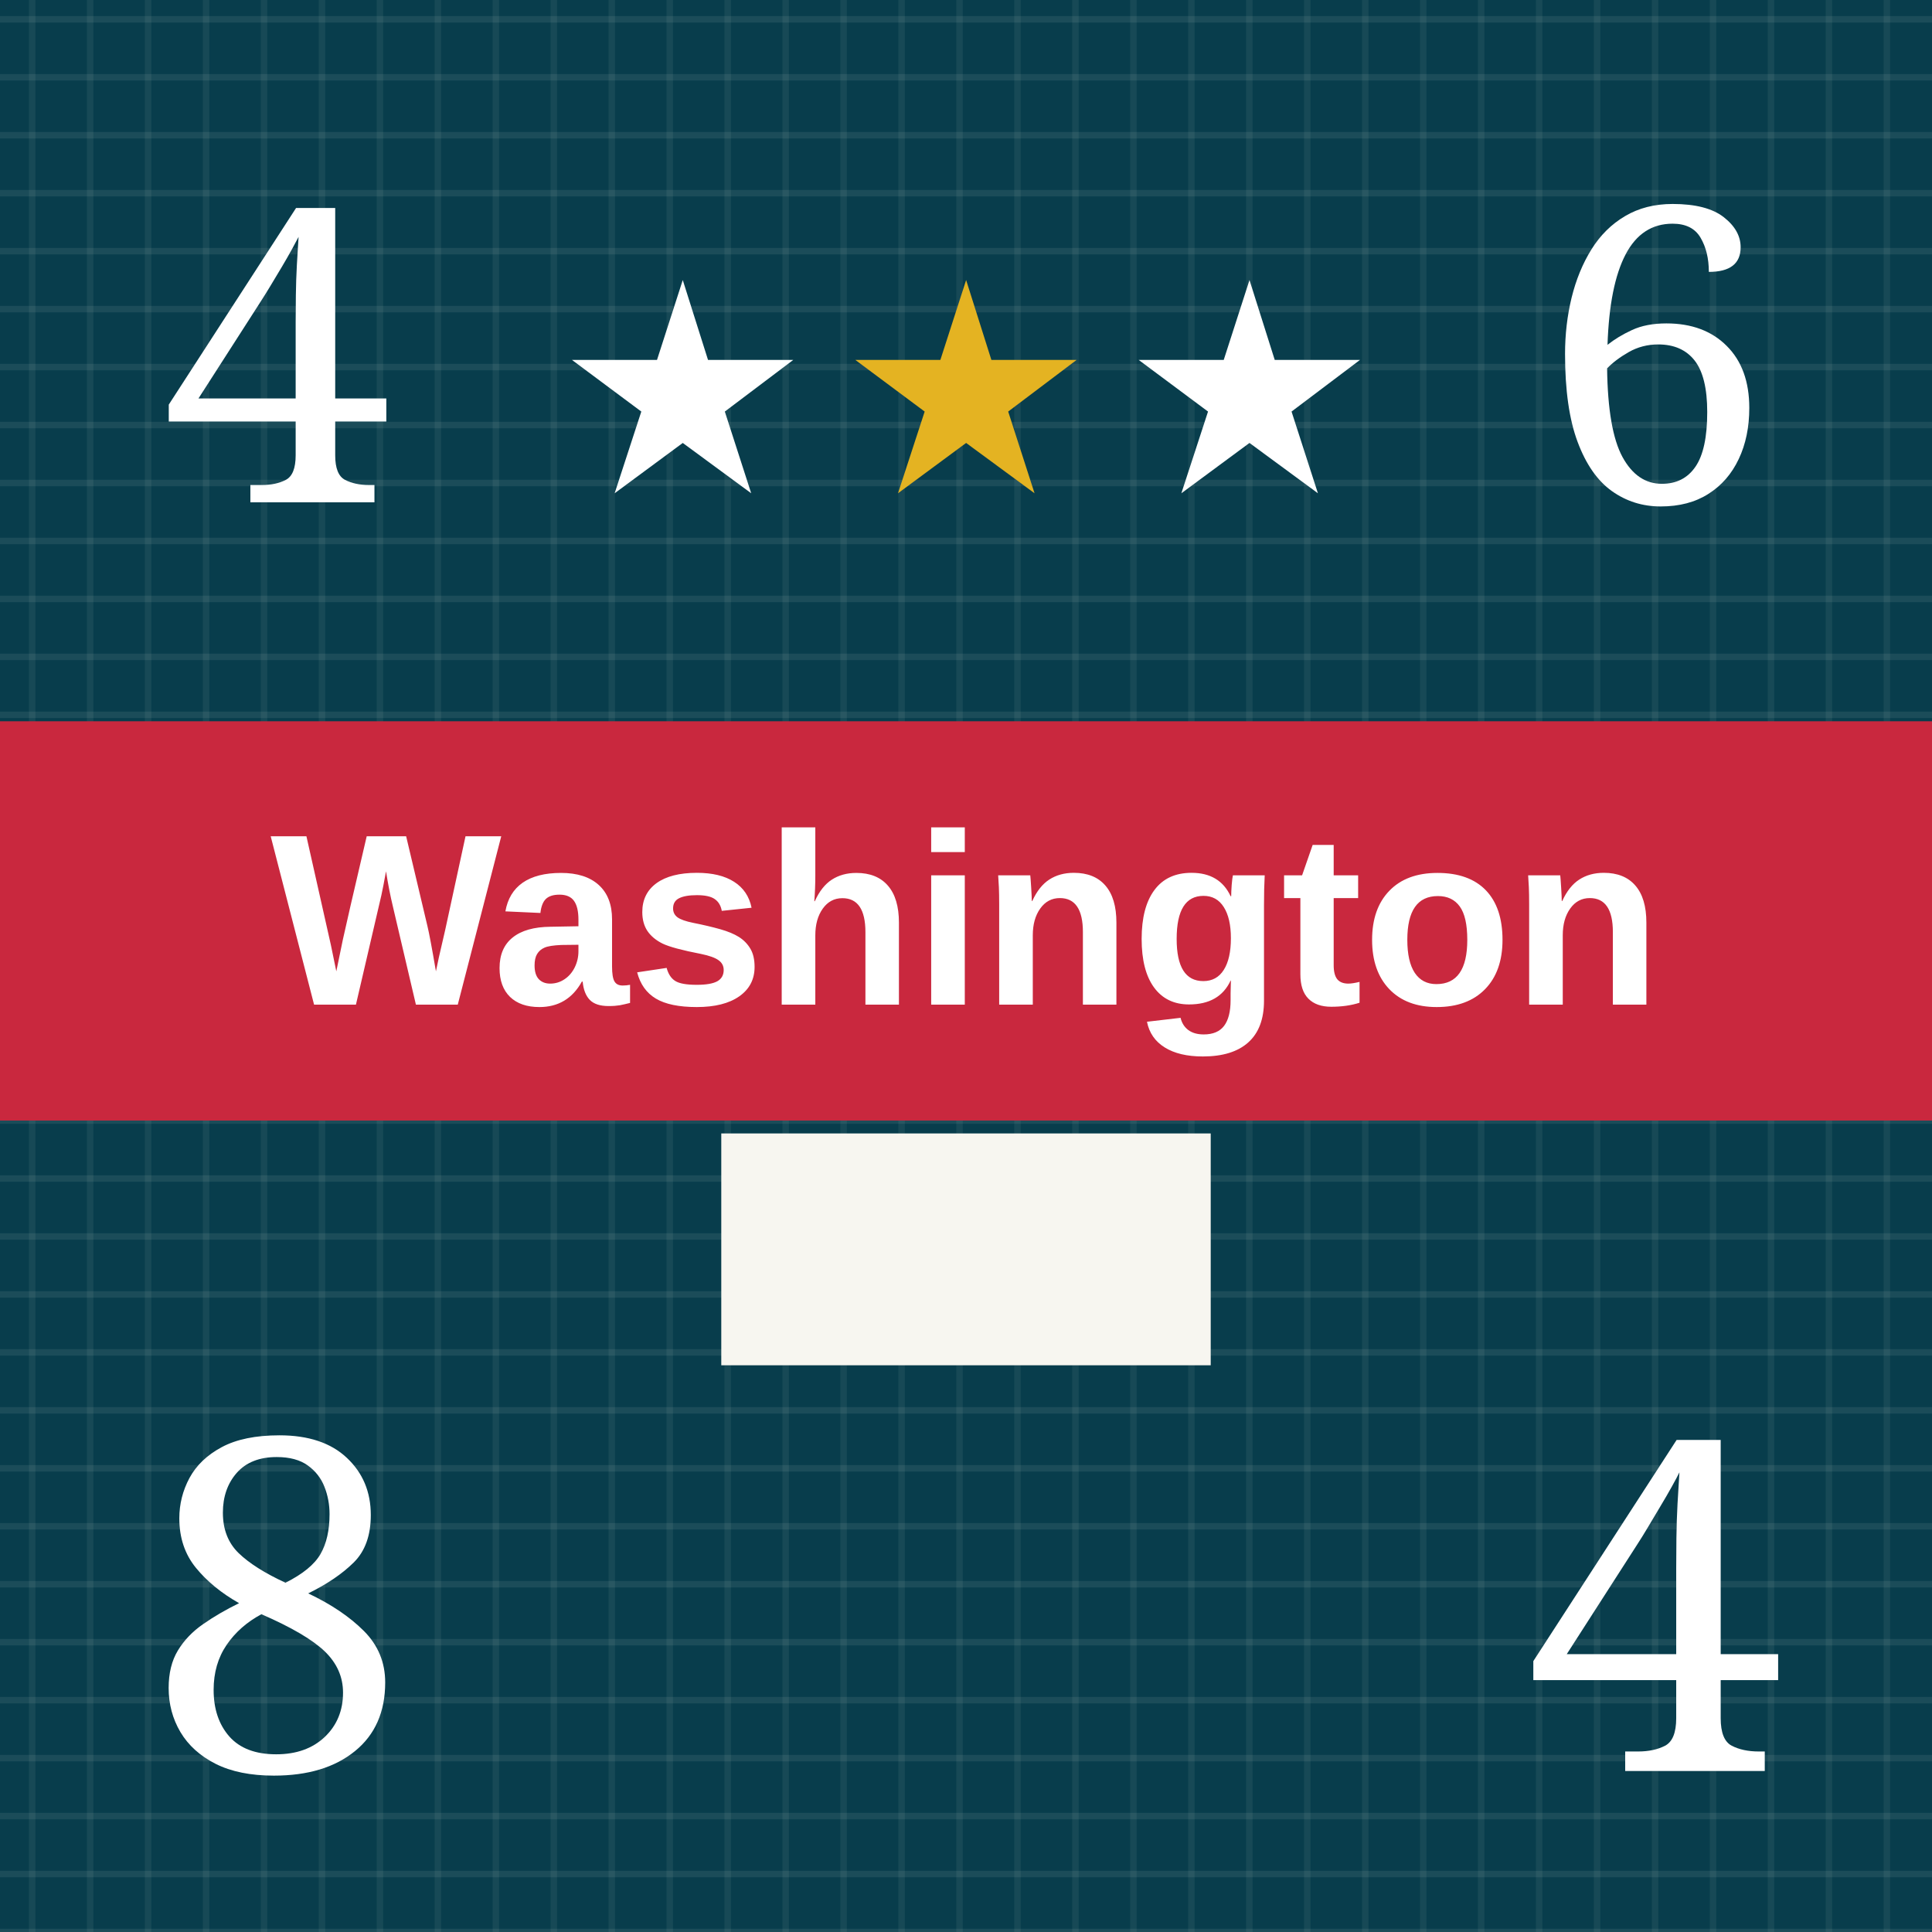
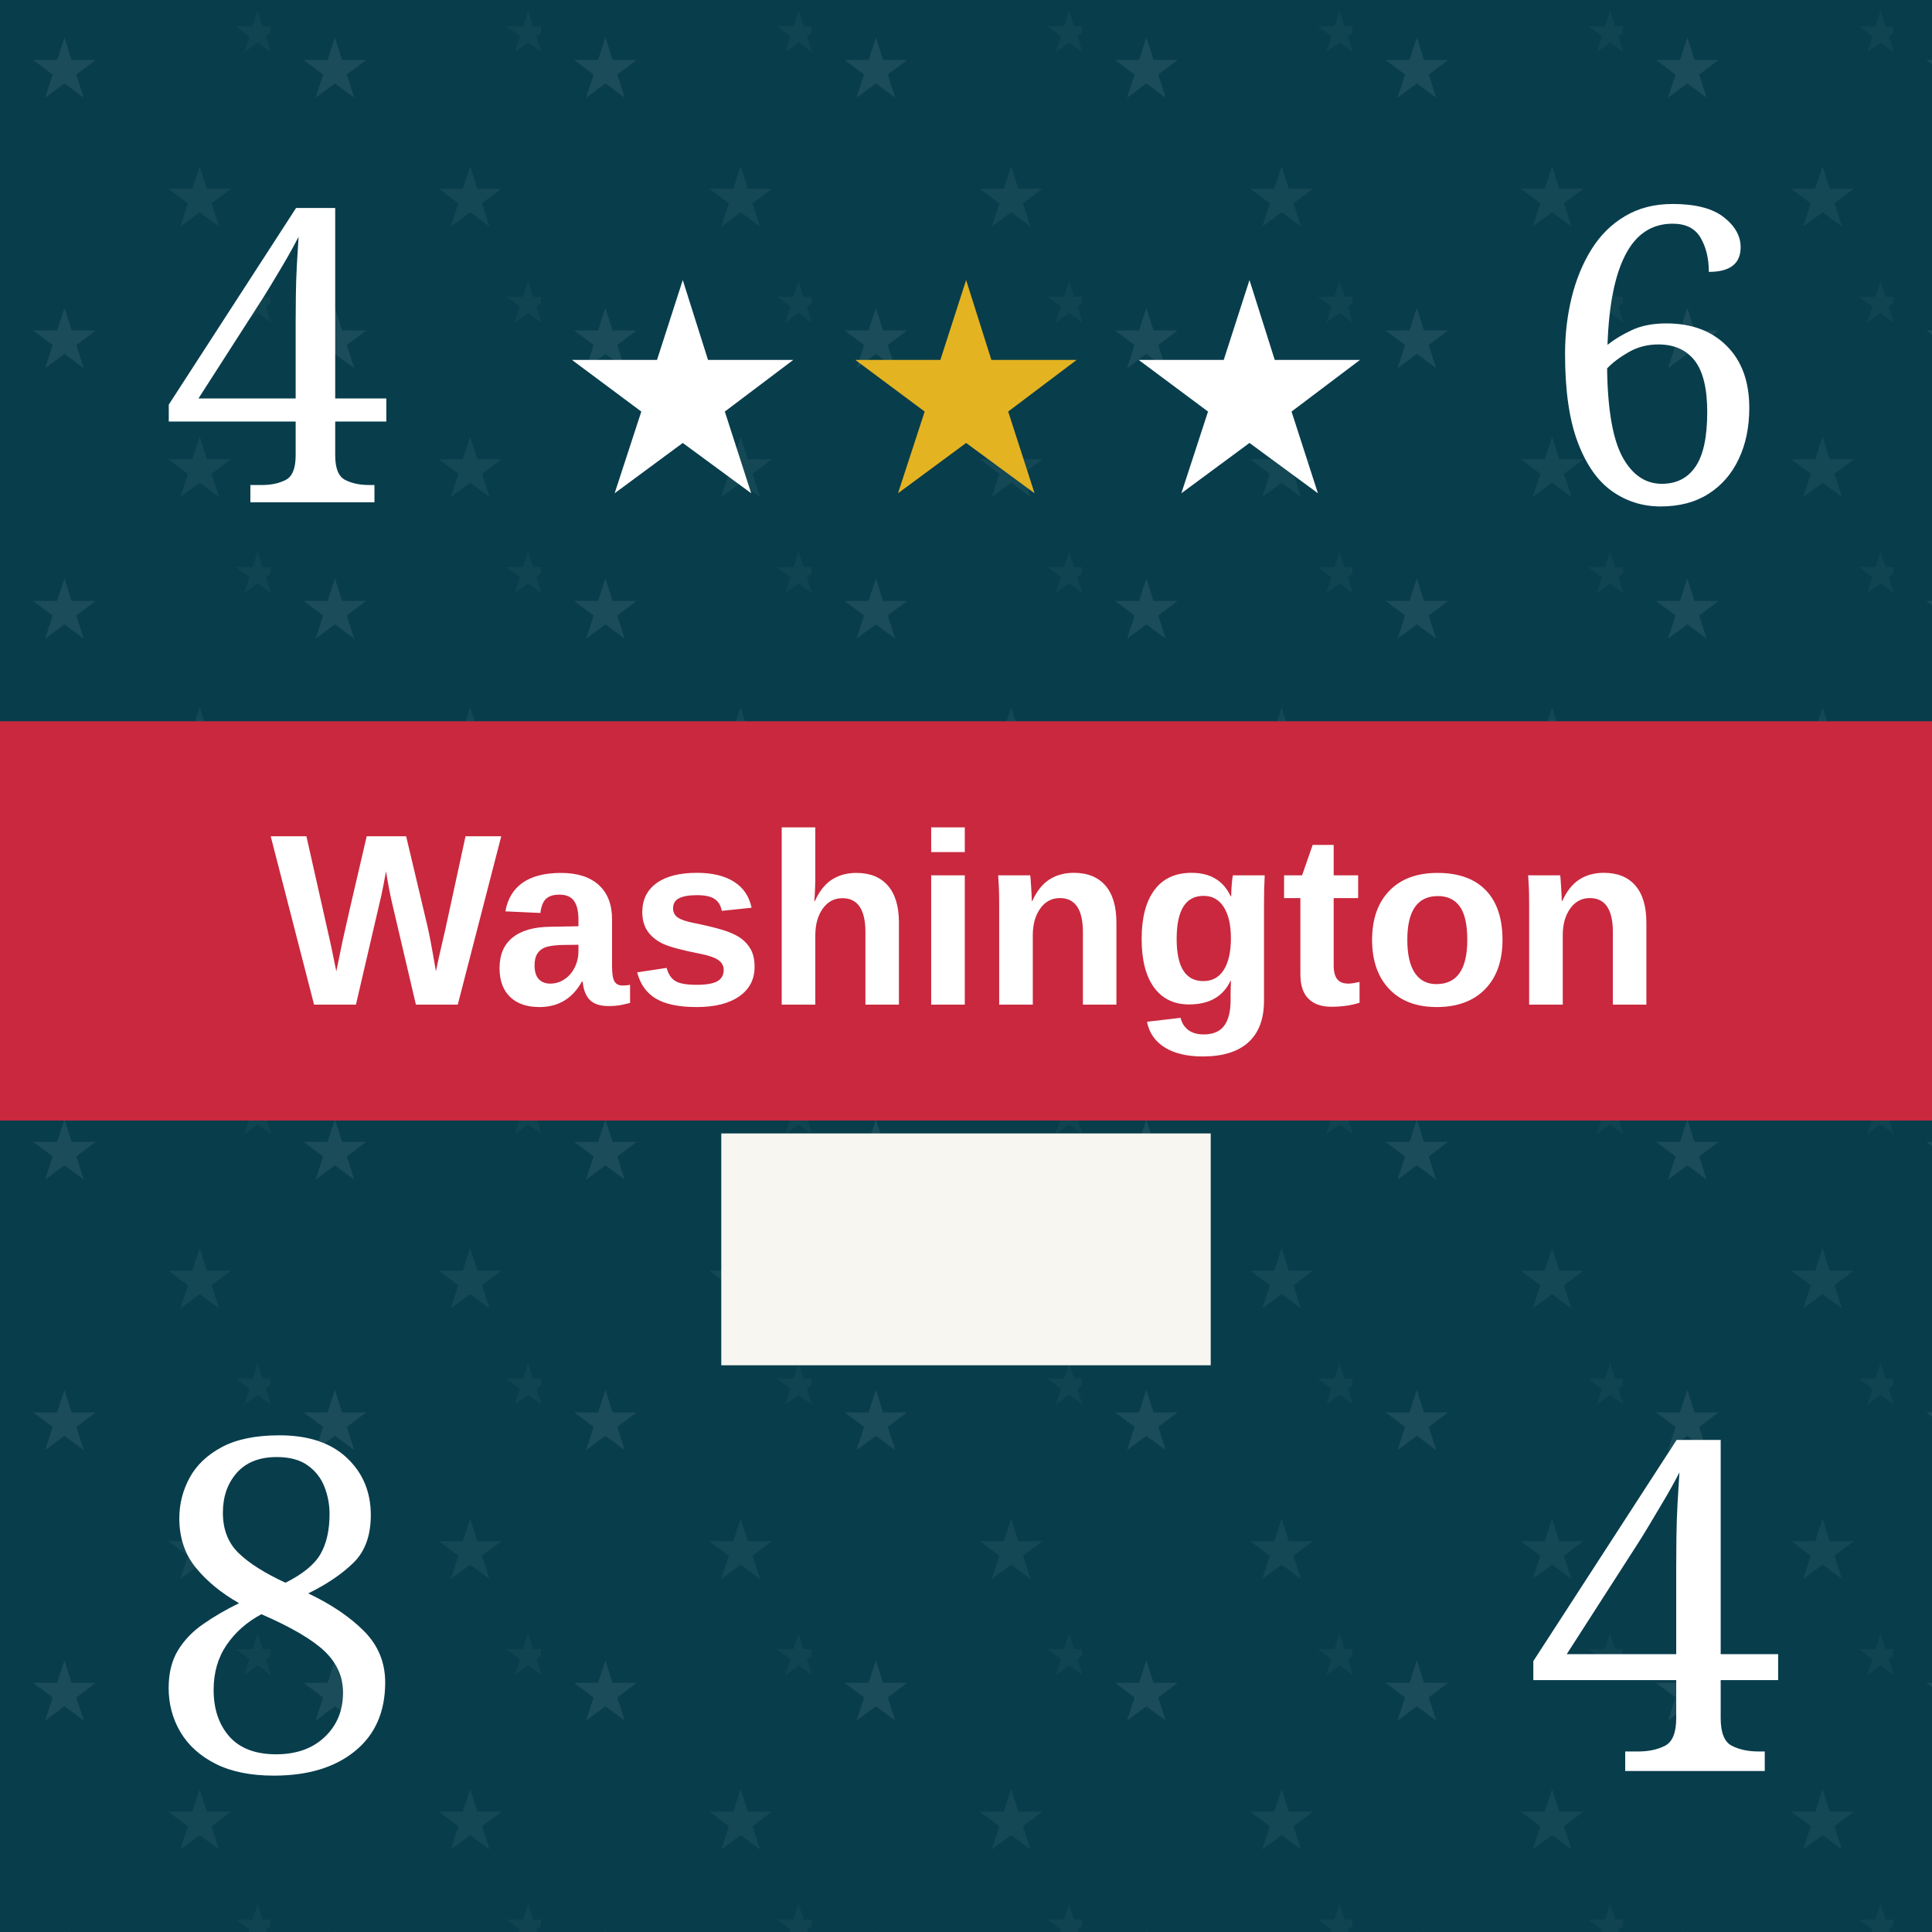
<svg xmlns="http://www.w3.org/2000/svg" viewBox="0 0 300 300" role="img" aria-labelledby="title desc">
  <defs>
    <pattern id="blueTexture" width="18" height="18" patternUnits="userSpaceOnUse">
      <rect width="18" height="18" fill="#083d4c" />
      <path d="M0 3H18 M0 12H18" stroke="#b7d0c6" stroke-opacity=".11" stroke-width="1" />
      <path d="M5 0V18 M14 0V18" stroke="#d3e0d2" stroke-opacity=".08" stroke-width="1" />
+     </pattern>
+     <pattern id="americanLeaderTexture" width="42" height="42" patternUnits="userSpaceOnUse">
+       <rect width="42" height="42" fill="#083d4c" />
+       <text x="10" y="15" fill="#b7d0c6" fill-opacity=".11" font-family="Georgia, serif" font-size="13" text-anchor="middle">★</text>
+       <text x="31" y="35" fill="#b7d0c6" fill-opacity=".08" font-family="Georgia, serif" font-size="13" text-anchor="middle">★</text>
+       <text x="40" y="8" fill="#b7d0c6" fill-opacity=".05" font-family="Georgia, serif" font-size="9" text-anchor="middle">★</text>
    </pattern>
    <pattern id="redTexture" width="24" height="24" patternUnits="userSpaceOnUse">
      <rect width="24" height="24" fill="#d94234" />
      <path d="M0 0L24 24M24 0L0 24" stroke="#ffc0a4" stroke-opacity=".14" stroke-width="2" />
      <path d="M6 0V24M18 0V24" stroke="#831e22" stroke-opacity=".14" stroke-width="2" />
    </pattern>
    <pattern id="blackTexture" width="12" height="12" patternUnits="userSpaceOnUse" patternTransform="rotate(35)">
      <rect width="12" height="12" fill="#101214" />
      <path d="M0 2H12" stroke="#6a6a6a" stroke-opacity=".35" stroke-width="1" />
    </pattern>
    <filter id="shadow" x="-15%" y="-15%" width="130%" height="130%">
      <feDropShadow dx="0" dy="2" stdDeviation="2" flood-opacity=".38" />
    </filter>
  </defs>
-   <rect width="300" height="300" fill="url(#blueTexture)" />
+   <rect width="300" height="300" fill="url(#americanLeaderTexture)" />
  <text x="43" y="78" fill="#fff" font-family="Georgia, serif" font-size="64" text-anchor="middle">4</text>
  <text x="106" y="76" fill="#fff" font-family="Georgia, serif" font-size="46" text-anchor="middle">★</text>
  <text x="150" y="76" fill="#e4b322" font-family="Georgia, serif" font-size="46" text-anchor="middle">★</text>
  <text x="194" y="76" fill="#fff" font-family="Georgia, serif" font-size="46" text-anchor="middle">★</text>
  <text x="257" y="78" fill="#fff" font-family="Georgia, serif" font-size="64" text-anchor="middle">6</text>
  <rect y="112" width="300" height="62" fill="#c9283e" />
  <text x="150" y="156" fill="#fff" font-family="Arial, sans-serif" font-size="38" font-weight="bold" text-anchor="middle">Washington</text>
  <rect x="112" y="176" width="76" height="36" fill="#f7f6f0" />
  <text x="43" y="275" fill="#fff" font-family="Georgia, serif" font-size="72" text-anchor="middle">8</text>
  <text x="257" y="275" fill="#fff" font-family="Georgia, serif" font-size="72" text-anchor="middle">4</text>
</svg>
